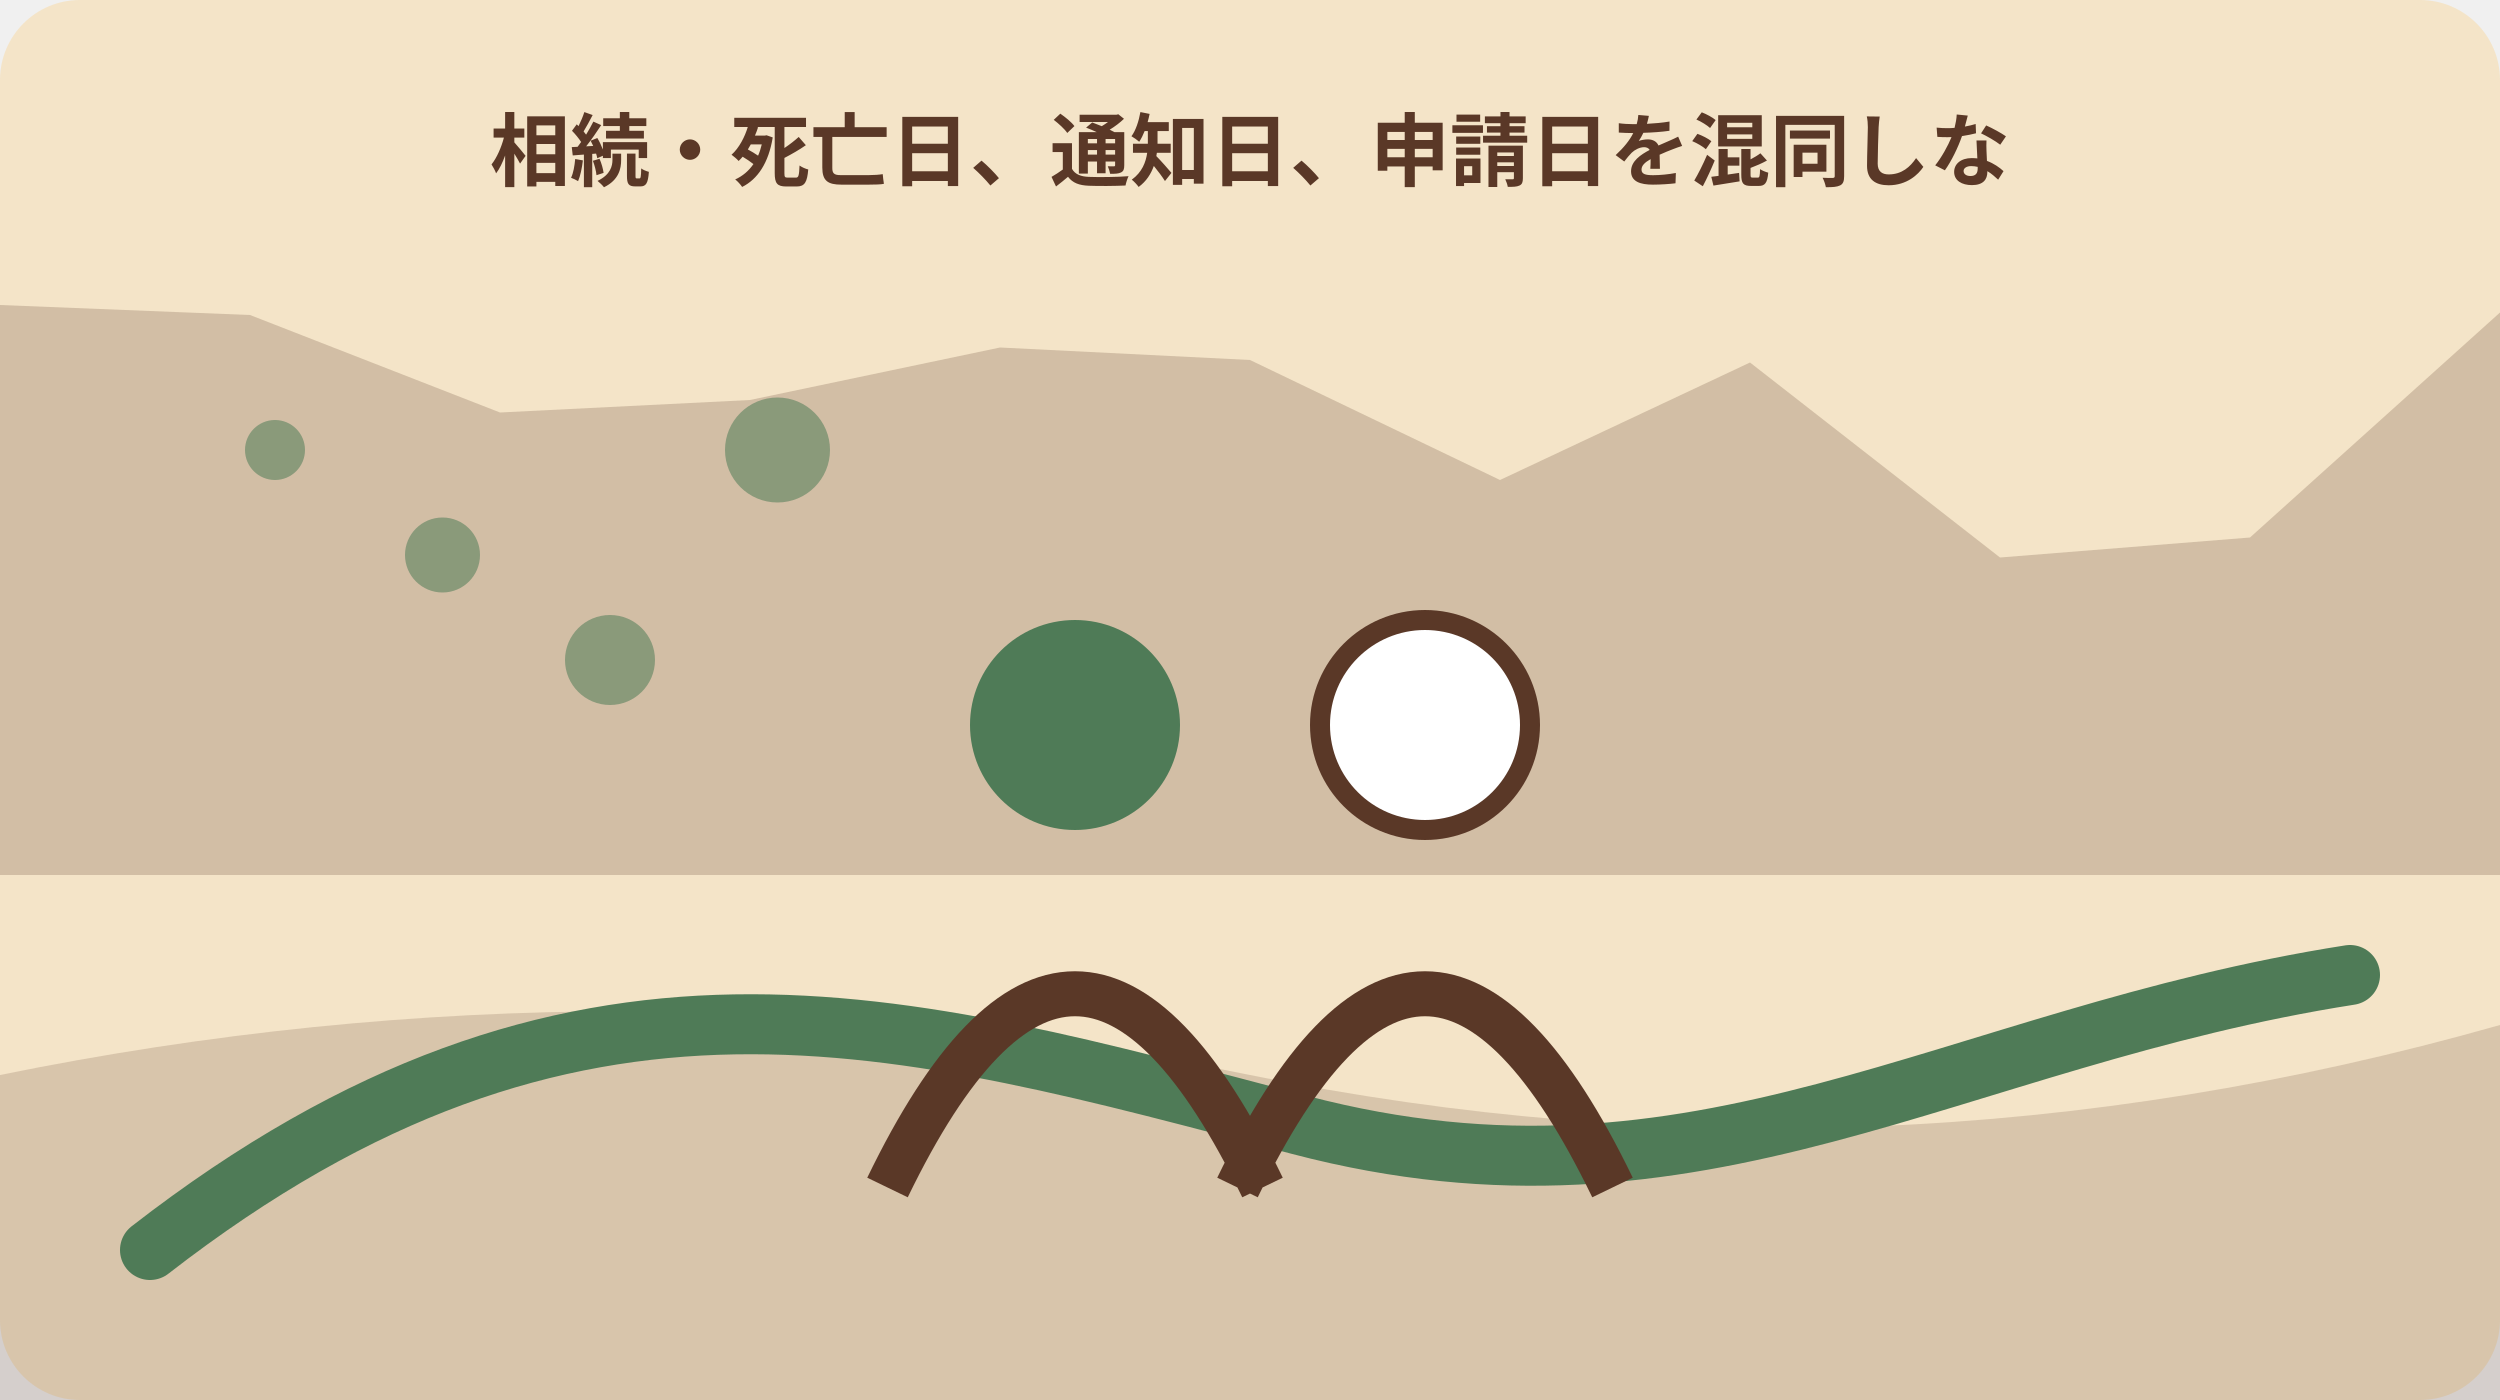
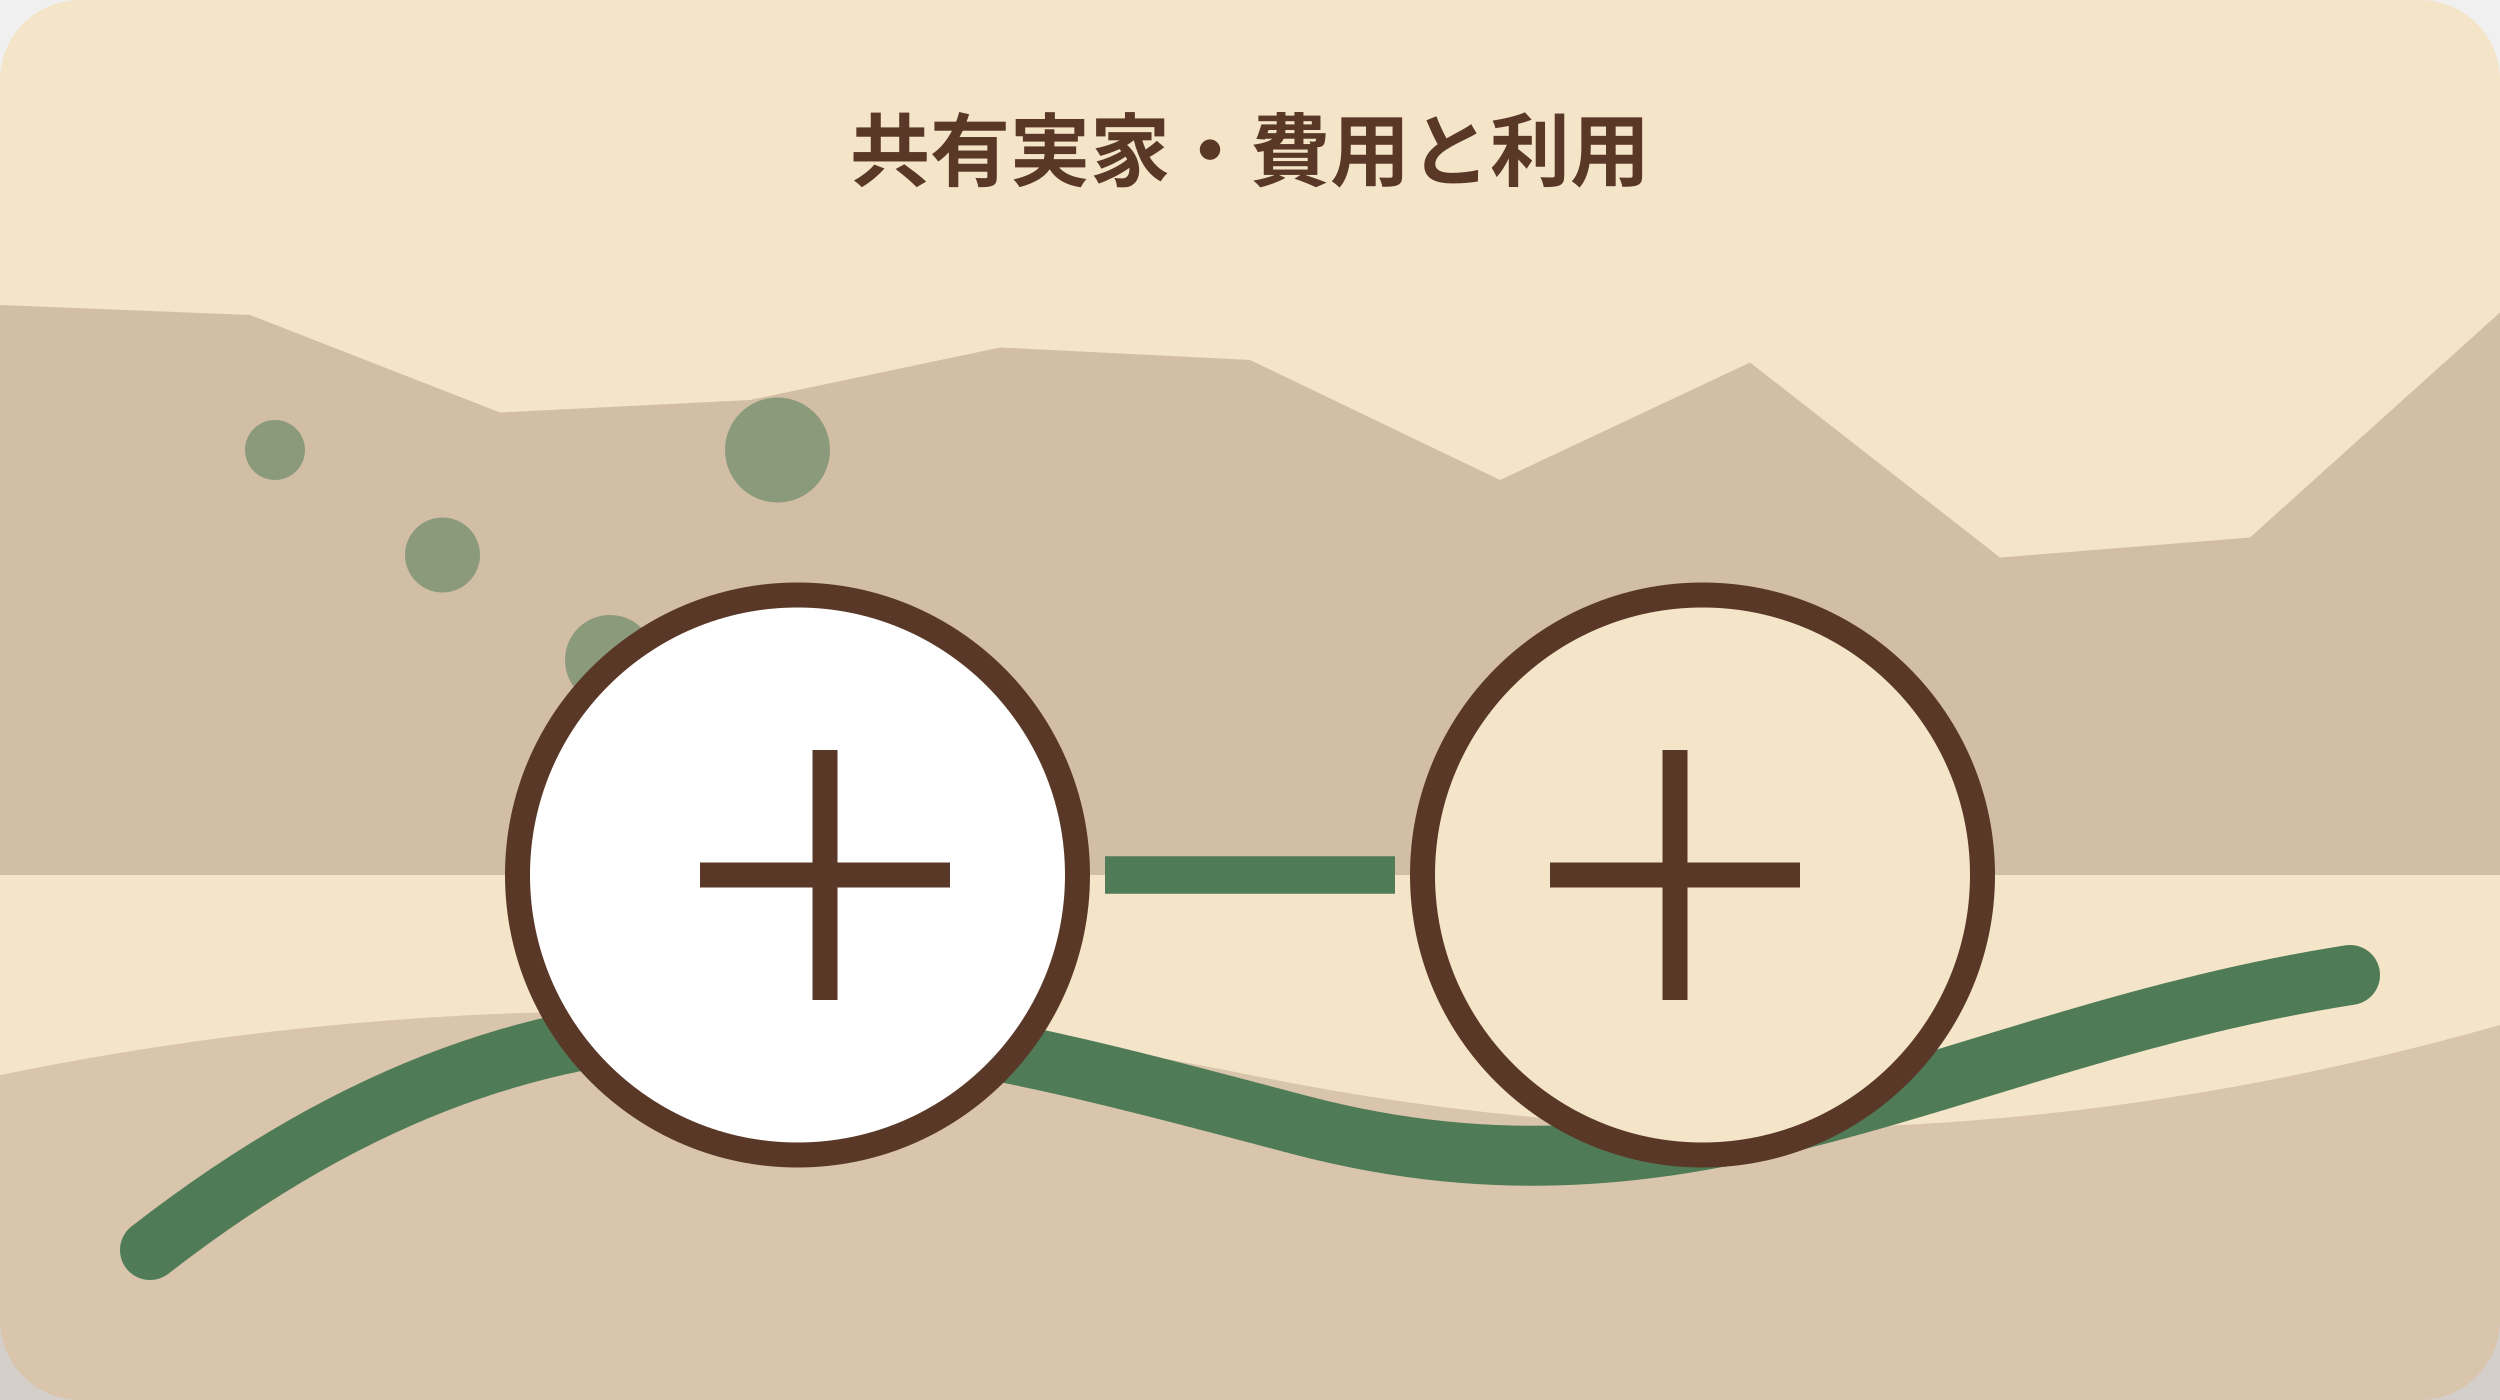
<svg xmlns="http://www.w3.org/2000/svg" width="1000" height="560" viewBox="0 0 1000 560" role="img" aria-labelledby="title desc" data-illustration="mori-editorial" data-topic-id="133" data-scene-index="2">
  <rect width="1000" height="560" rx="32" fill="#f4e4c8" />
  <polygon points="0,122 100,126 200,165 300,160 400,139 500,144 600,192 700,145 800,223 900,215 1000,125 1000,350 0,350" fill="#5a3827" opacity=".22" />
  <path d="M0 430 Q250 379 500 430 T1000 410 V560 H0Z" fill="#5a3827" opacity=".18" />
  <path d="M60 500 C230 368 360 408 520 450 S780 415 940 390" fill="none" stroke="#4f7b57" stroke-width="24" stroke-linecap="round" />
  <circle cx="110" cy="180" r="12" fill="#4f7b57" opacity=".55" />
  <circle cx="177" cy="222" r="15" fill="#4f7b57" opacity=".55" />
  <circle cx="244" cy="264" r="18" fill="#4f7b57" opacity=".55" />
  <circle cx="311" cy="180" r="21" fill="#4f7b57" opacity=".55" />
-   <g data-scene="people">
-     <circle cx="430" cy="290" r="42" fill="#4f7b57" />
-     <circle cx="570" cy="290" r="42" fill="#fff" stroke="#5a3827" stroke-width="8" />
-     <path d="M355 475q75-155 150 0M495 475q75-155 150 0" fill="none" stroke="#5a3827" stroke-width="18" />
+   <g data-scene="share-use-cost-repair-route">
+     <circle cx="319" cy="350" r="112" fill="#fff" stroke="#5a3827" stroke-width="10" />
+     <circle cx="681" cy="350" r="112" fill="#f4e4c8" stroke="#5a3827" stroke-width="10" />
+     <path d="M442 350h116" stroke="#4f7b57" stroke-width="15" />
+     <path d="M280 350h100M330 300v100M620 350h100M670 300v100" stroke="#5a3827" stroke-width="10" />
  </g>
-   <text x="500" y="72" text-anchor="middle" font-family="sans-serif" font-size="32" font-weight="700" fill="#5a3827">相続・死亡日、通知日、申請日を混同しな</text>
+   <text x="500" y="72" text-anchor="middle" font-family="sans-serif" font-size="32" font-weight="700" fill="#5a3827">共有実家・費用と利用</text>
</svg>
